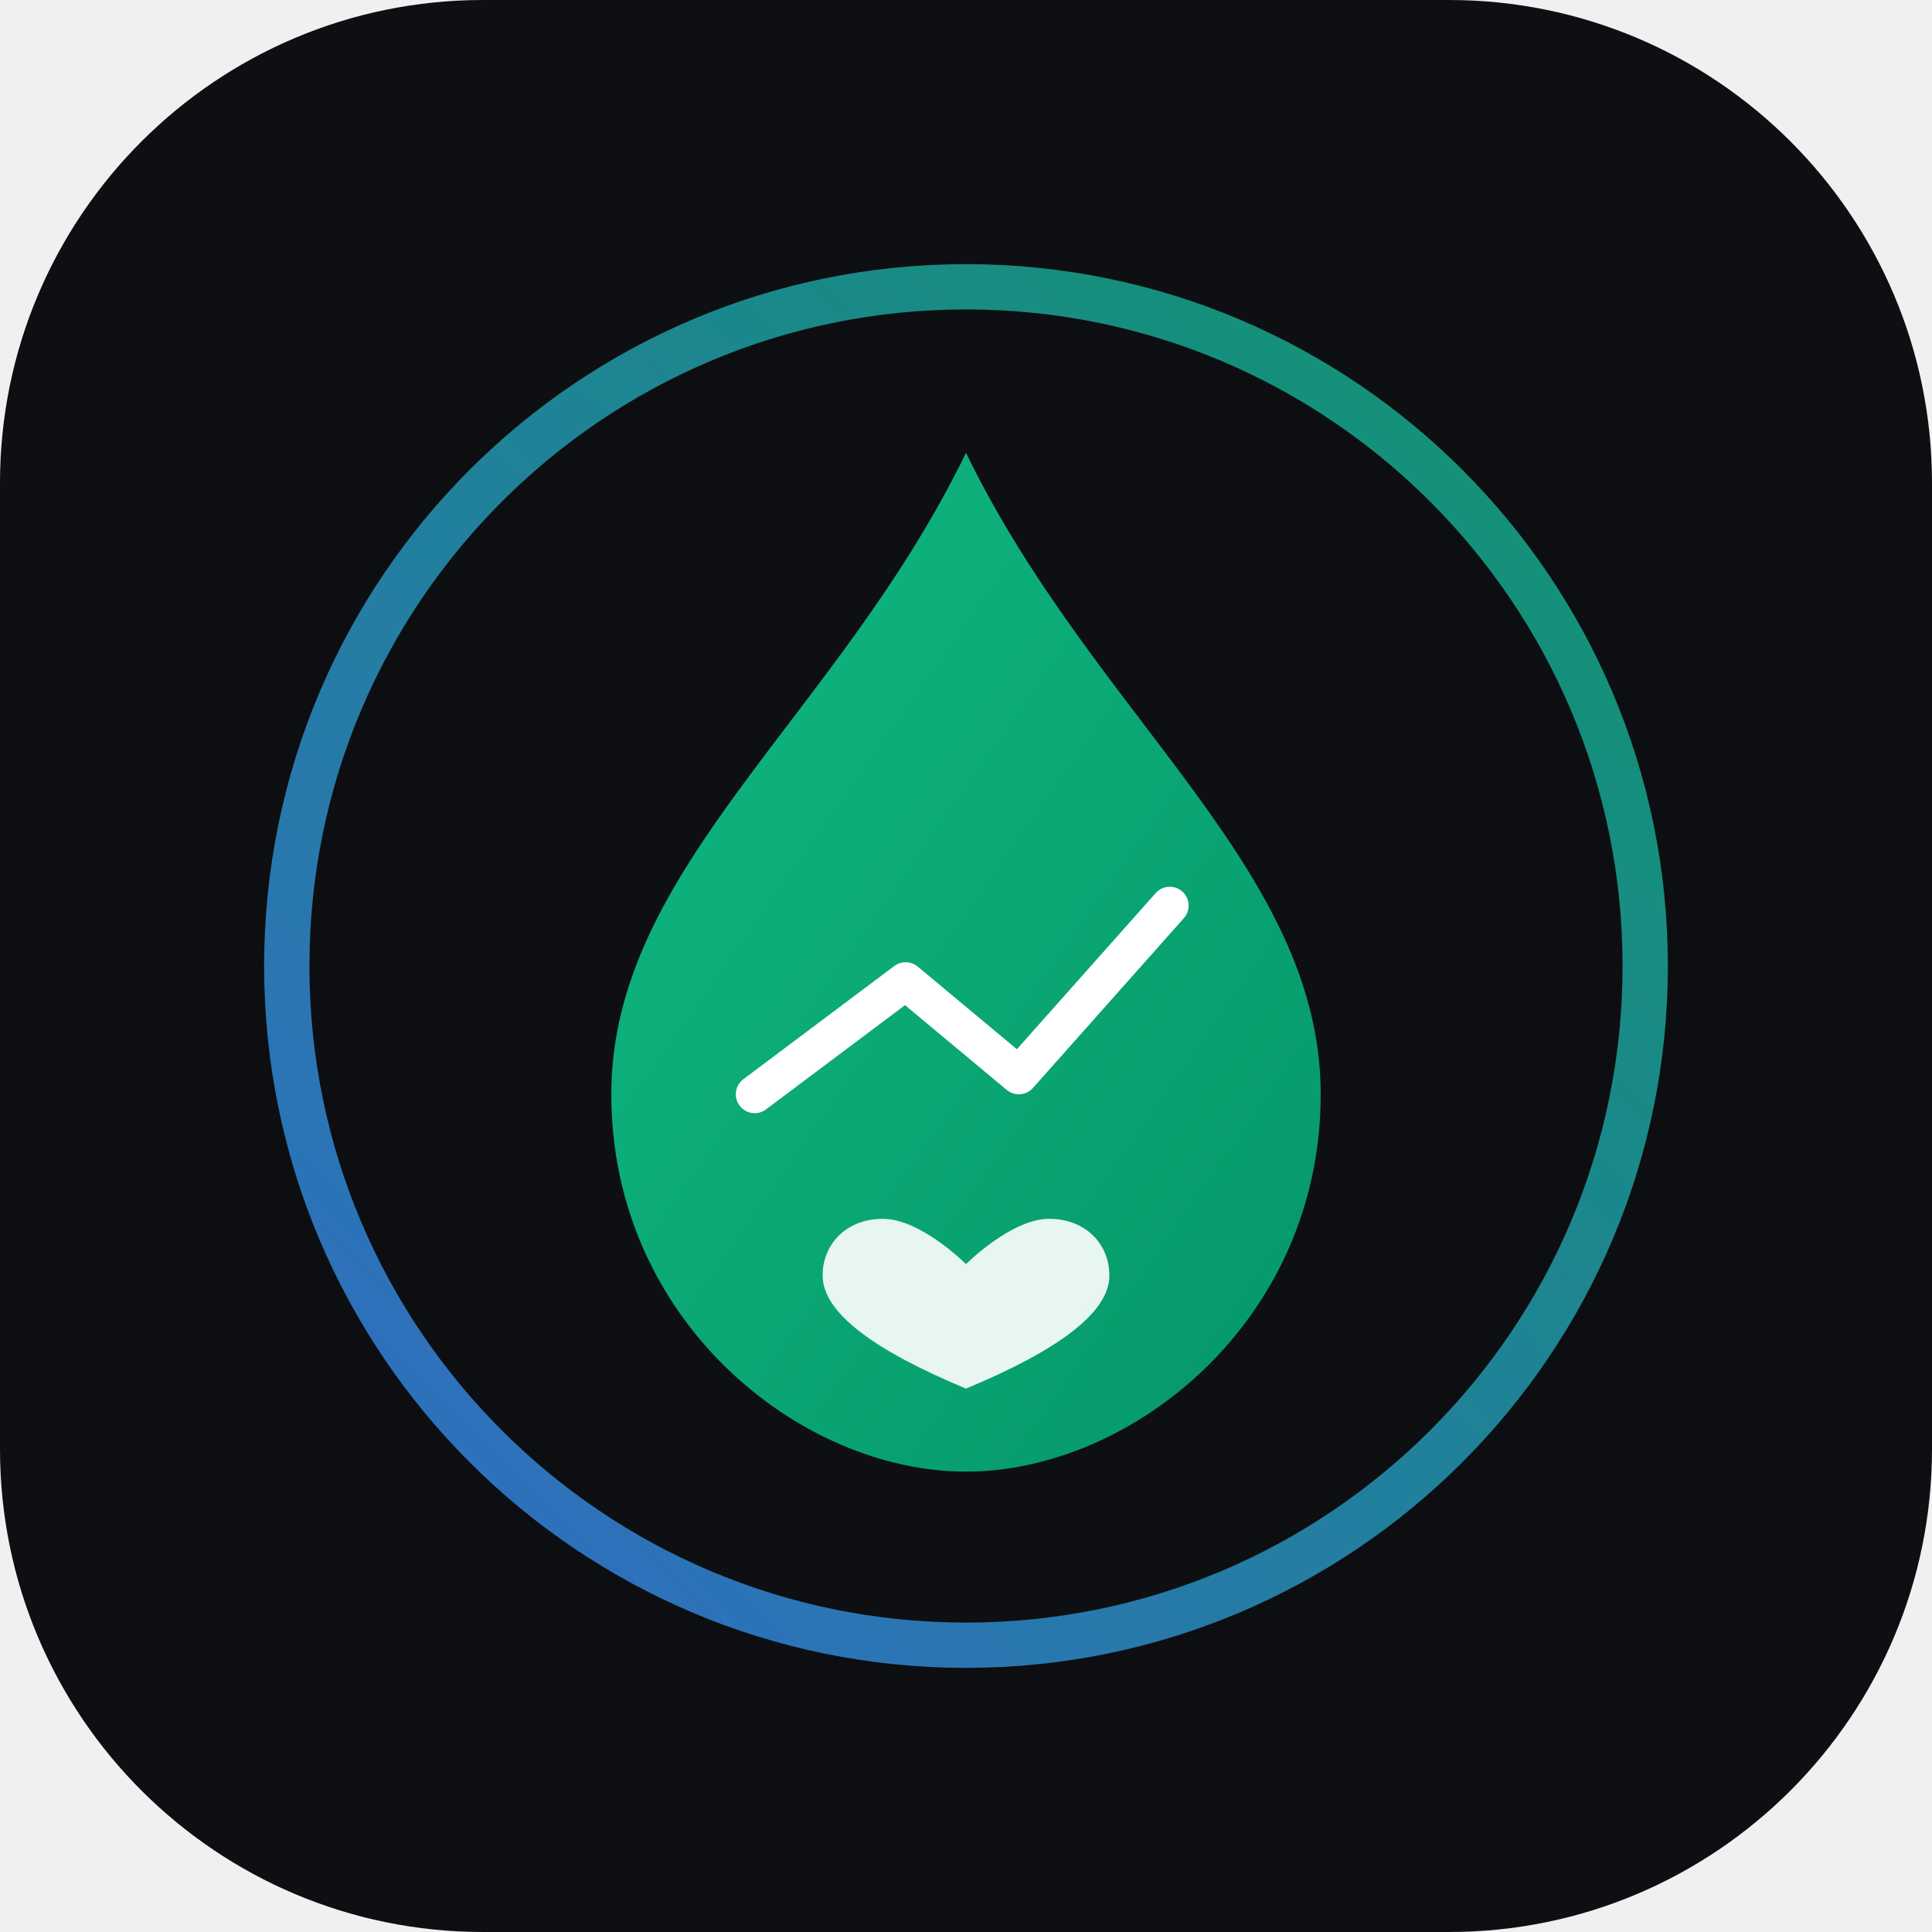
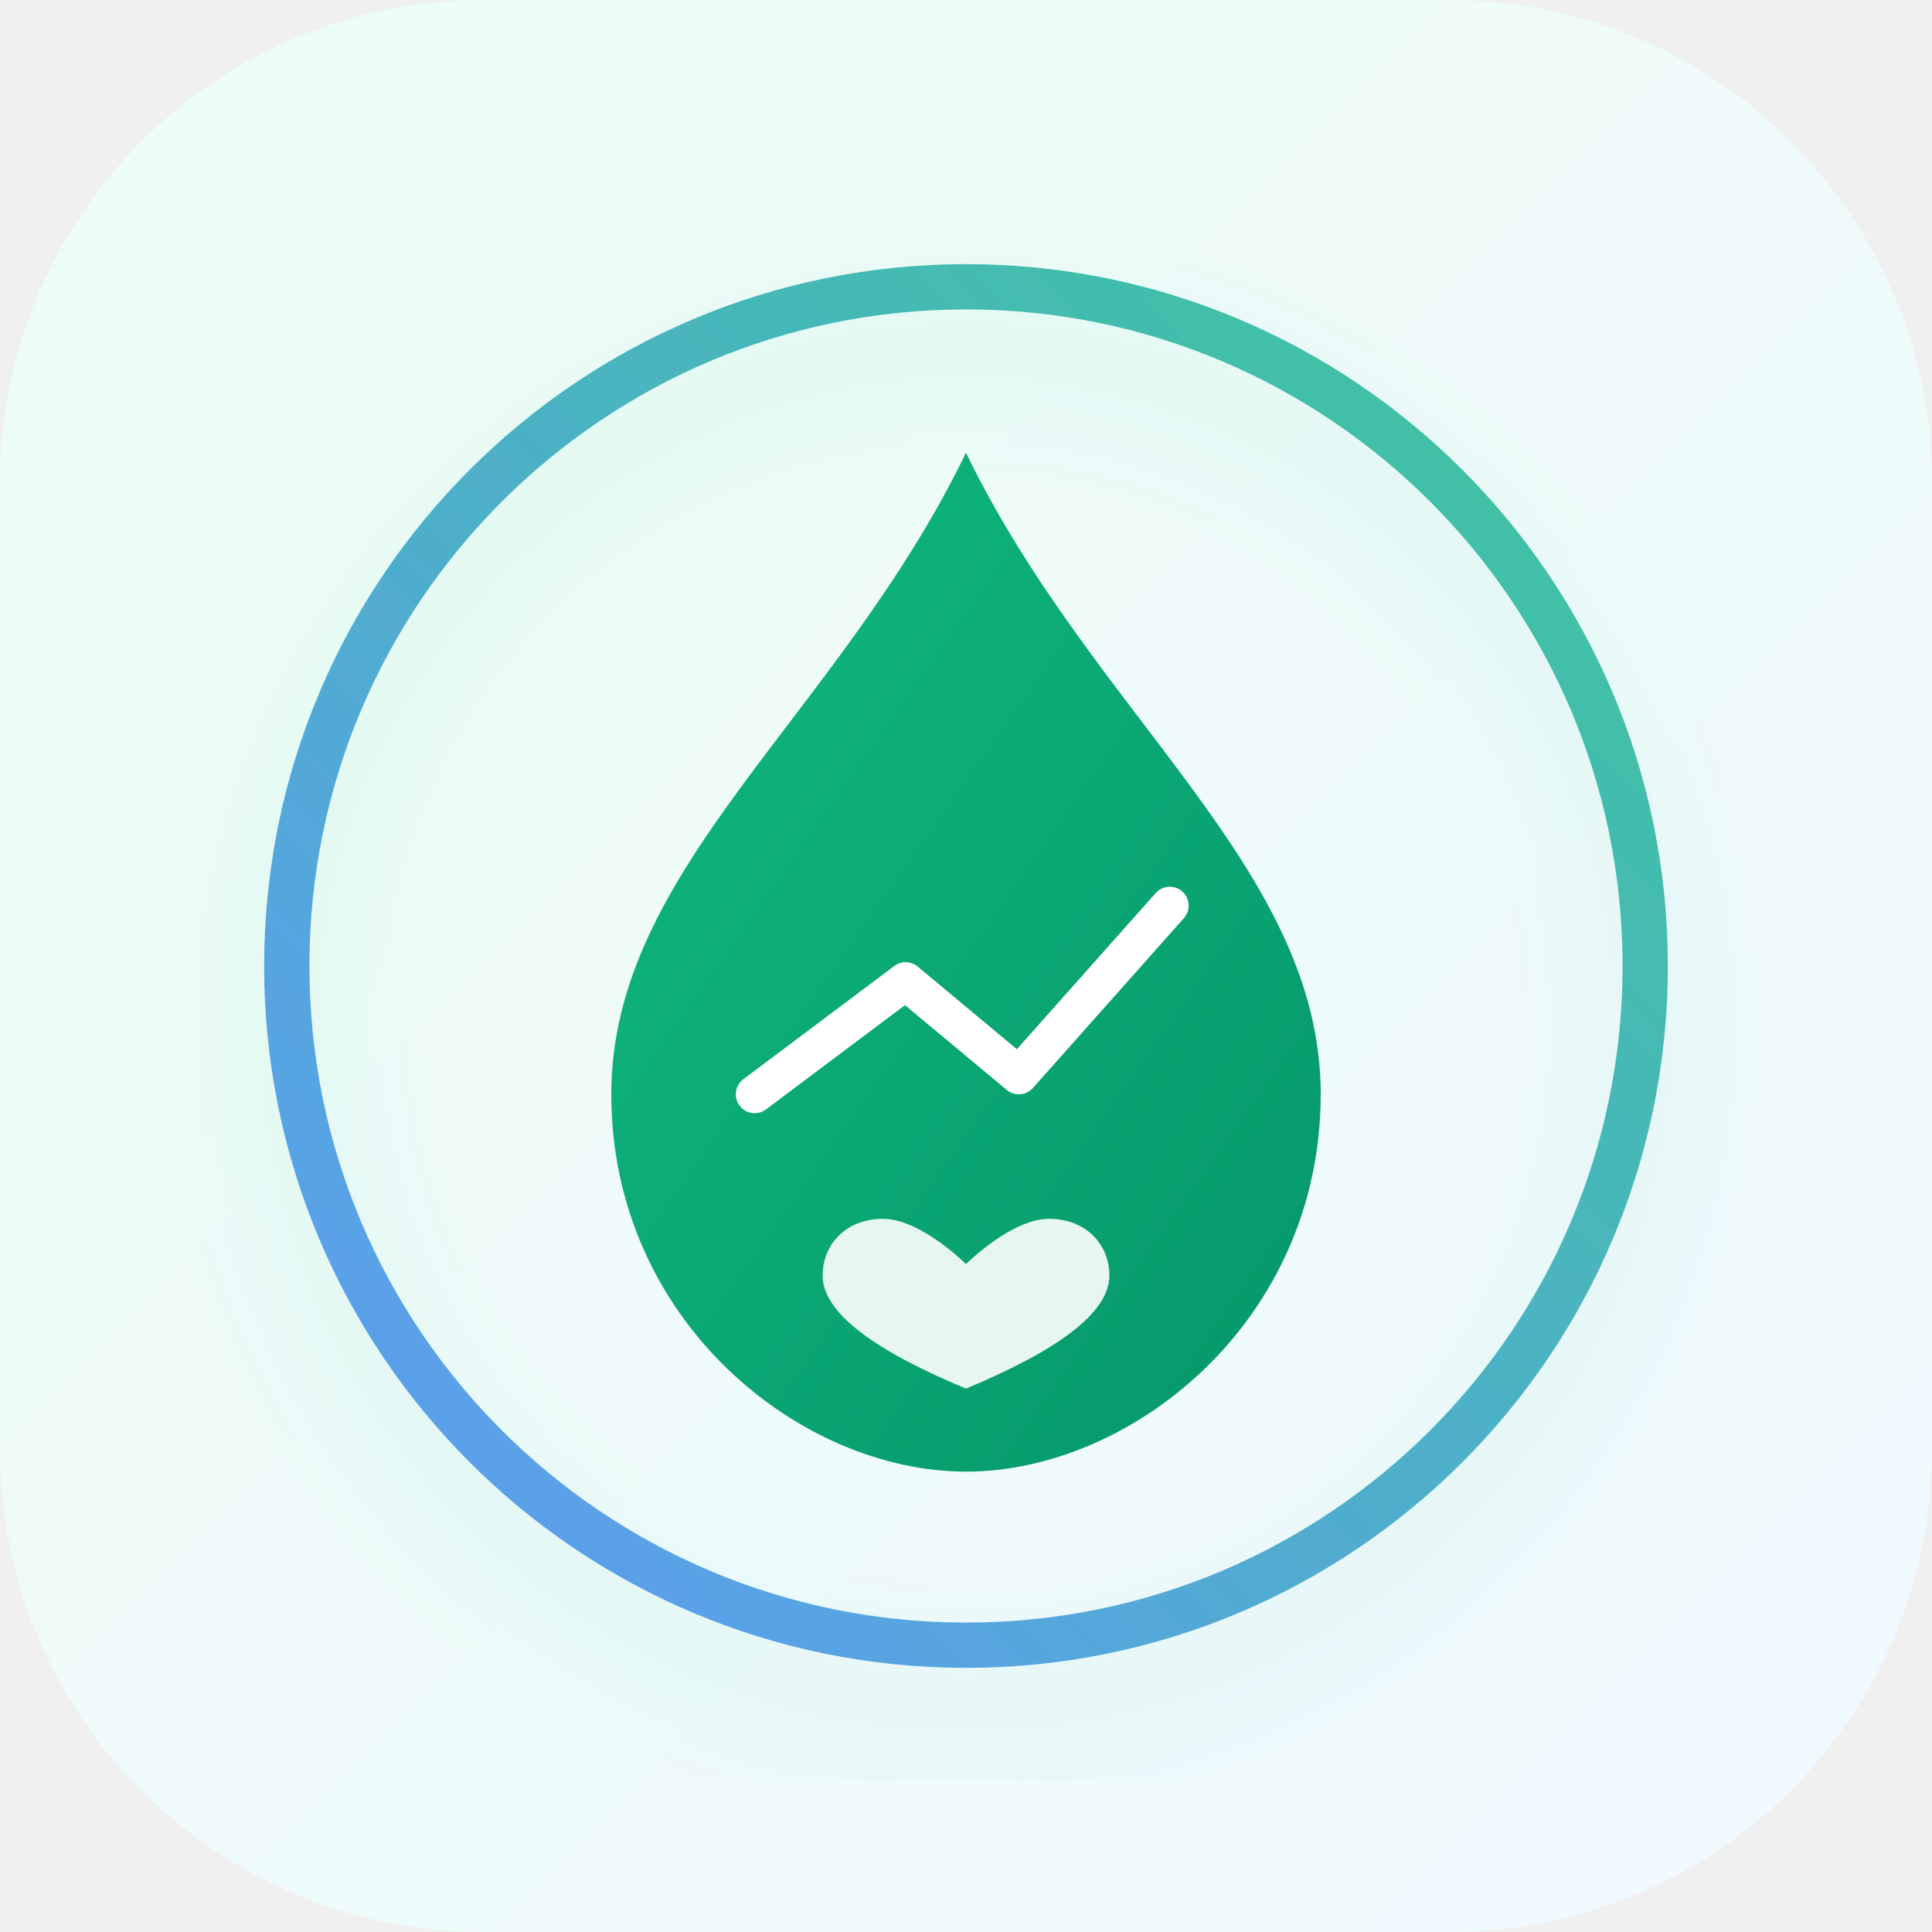
<svg xmlns="http://www.w3.org/2000/svg" viewBox="0 0 512 512" width="512" height="512">
  <defs>
    <linearGradient id="grad1" x1="0%" y1="0%" x2="100%" y2="100%">
      <stop offset="0%" style="stop-color:#10b981;stop-opacity:1" />
      <stop offset="100%" style="stop-color:#059669;stop-opacity:1" />
    </linearGradient>
    <linearGradient id="grad2" x1="0%" y1="100%" x2="100%" y2="0%">
      <stop offset="0%" style="stop-color:#3b82f6;stop-opacity:1" />
      <stop offset="100%" style="stop-color:#10b981;stop-opacity:1" />
    </linearGradient>
+     <linearGradient id="bgGrad" x1="0%" y1="0%" x2="100%" y2="100%">
+       <stop offset="0%" style="stop-color:#ecfdf5;stop-opacity:1" />
+       <stop offset="100%" style="stop-color:#f0f9ff;stop-opacity:1" />
+     </linearGradient>
    <filter id="shadow" x="-10%" y="-10%" width="120%" height="120%">
-       <feDropShadow dx="0" dy="16" stdDeviation="16" flood-color="#000000" flood-opacity="0.3" />
+       <feDropShadow dx="0" dy="16" stdDeviation="16" flood-color="#10b981" flood-opacity="0.15" />
    </filter>
  </defs>
-   <rect width="512" height="512" rx="128" fill="#0d0f12" />
+   <rect width="512" height="512" rx="128" fill="url(#bgGrad)" />
  <circle cx="256" cy="256" r="180" fill="none" stroke="url(#grad2)" stroke-width="12" stroke-linecap="round" filter="url(#shadow)" opacity="0.8" />
  <path d="M256,120 C290,190 350,230 350,290 C350,350 300,390 256,390 C212,390 162,350 162,290 C162,230 222,190 256,120 Z" fill="url(#grad1)" />
  <path d="M200,290 L240,260 L270,285 L310,240" fill="none" stroke="#ffffff" stroke-width="10" stroke-linecap="round" stroke-linejoin="round" />
  <path d="M256,335 C256,335 244,323 234,323 C224,323 218,330 218,338 C218,348 232,358 256,368 C280,358 294,348 294,338 C294,330 288,323 278,323 C268,323 256,335 256,335 Z" fill="#ffffff" opacity="0.9" />
</svg>
